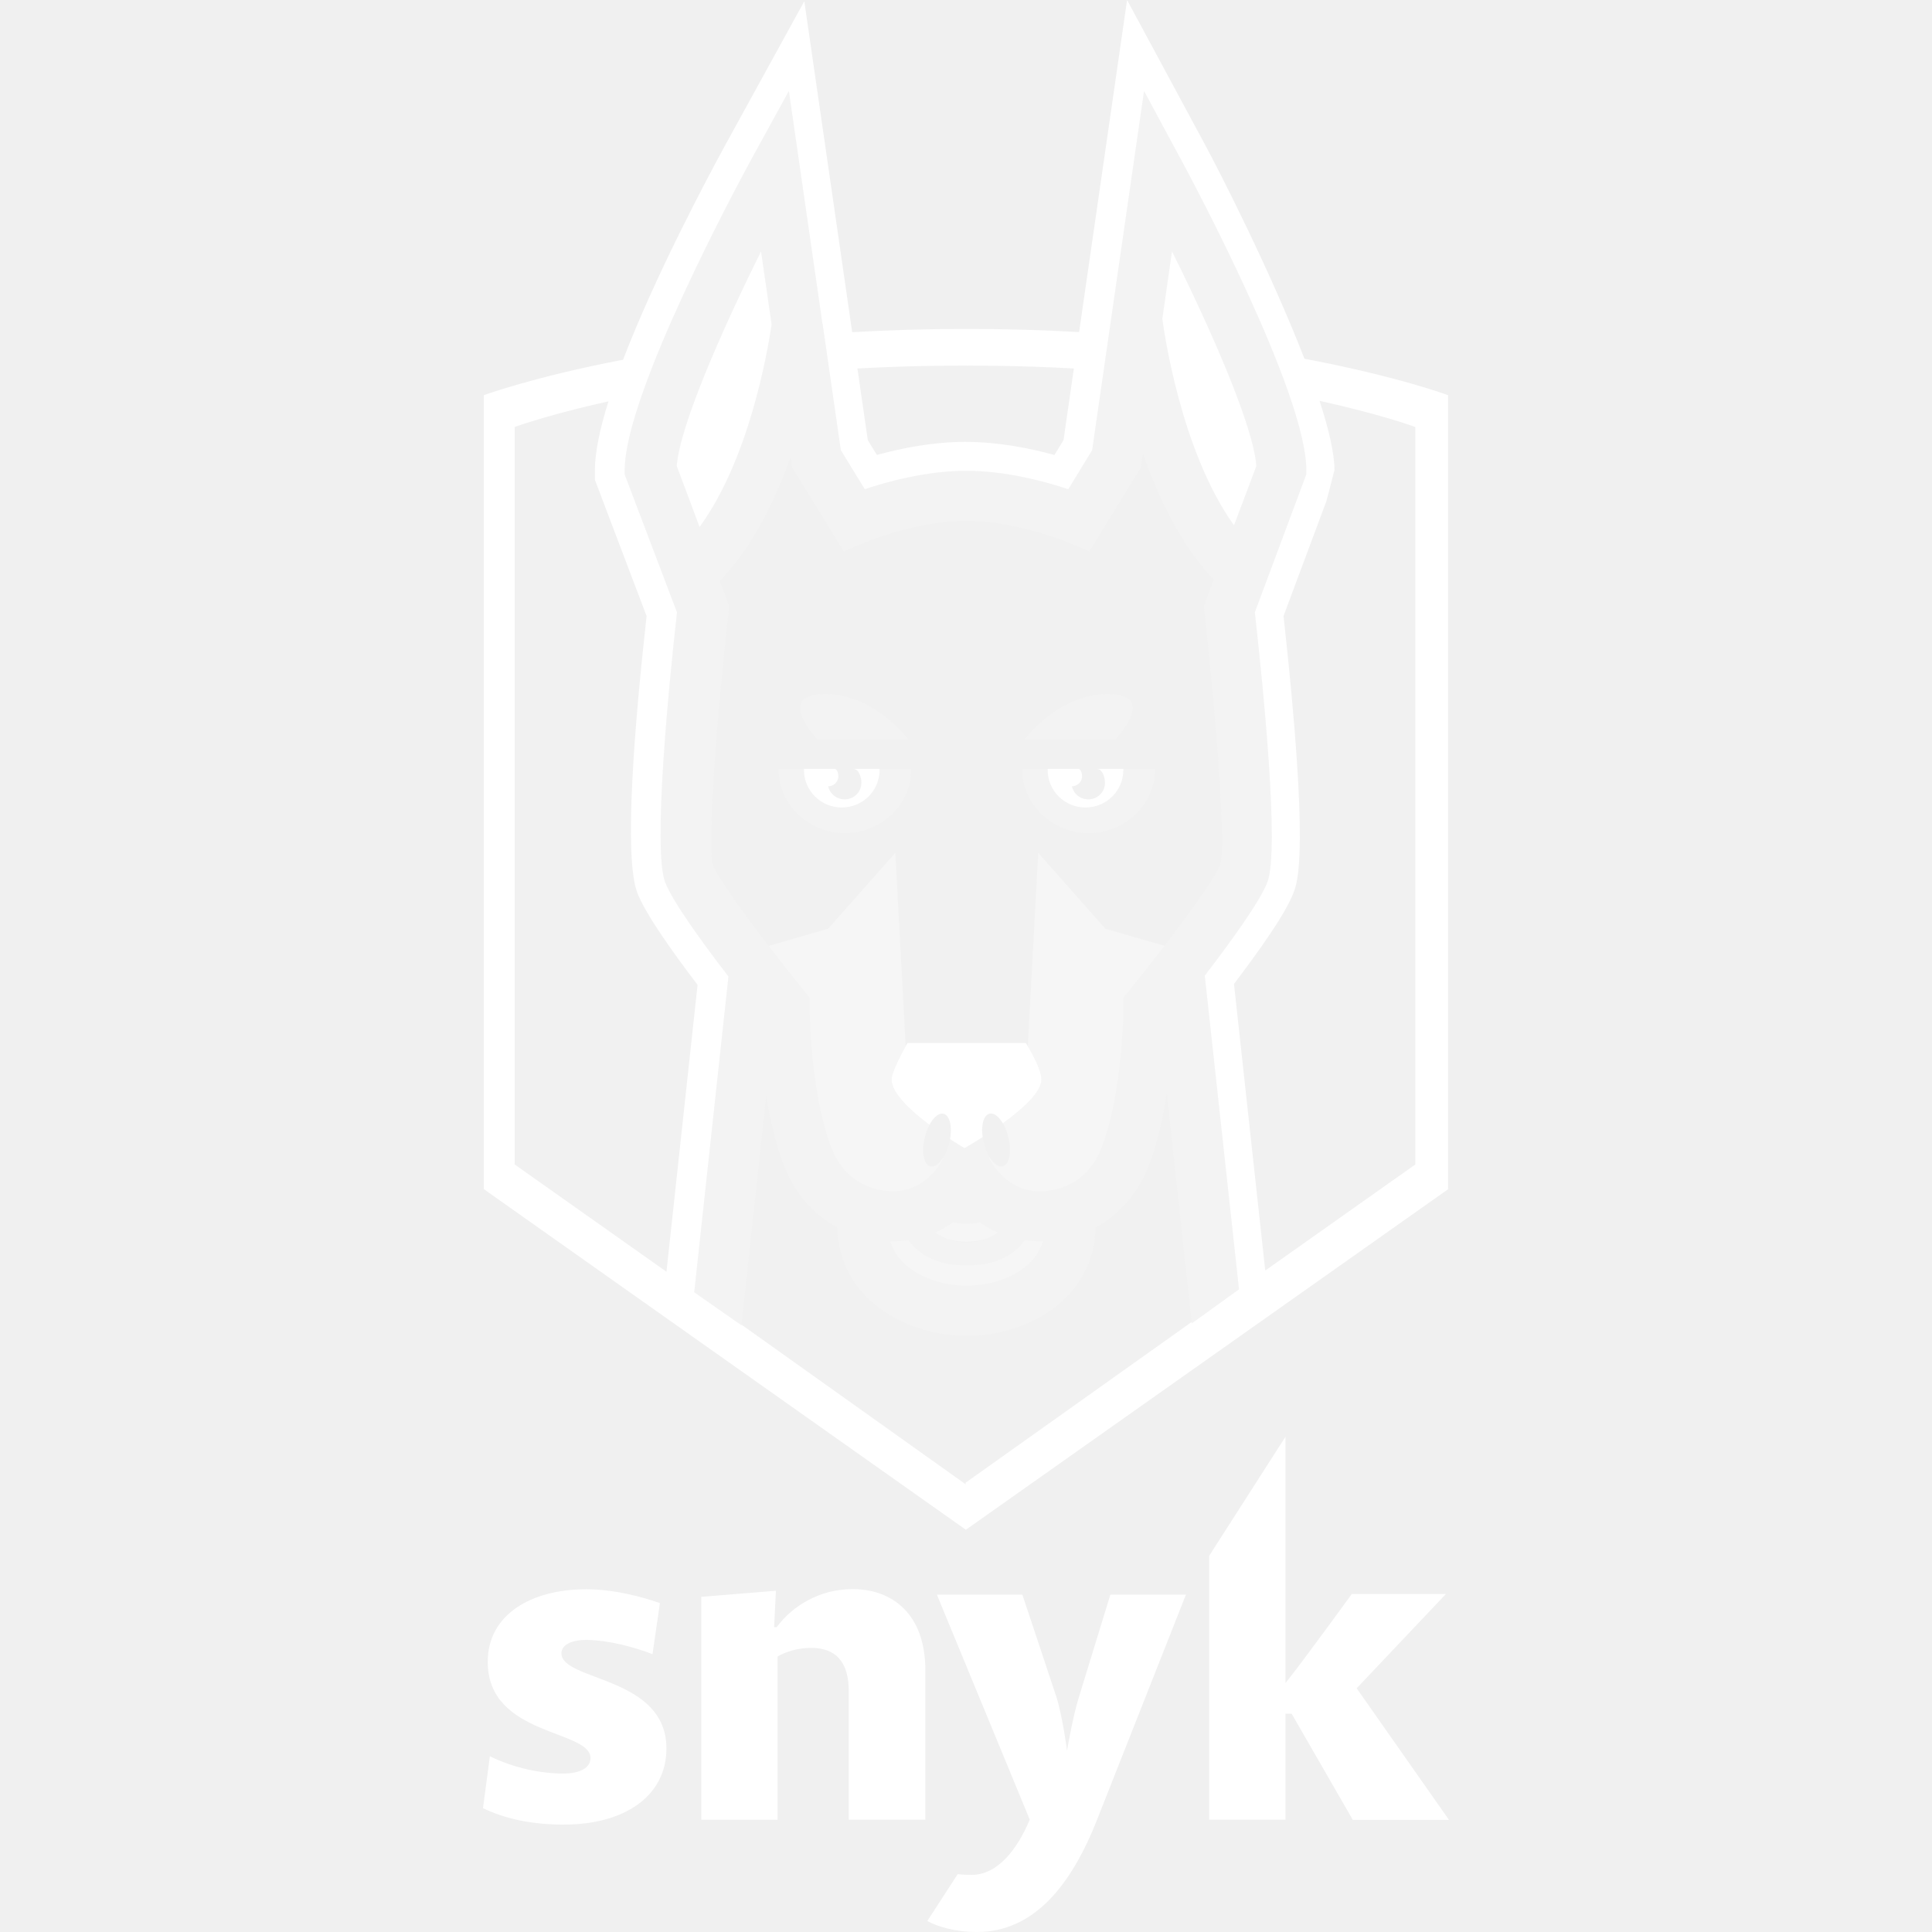
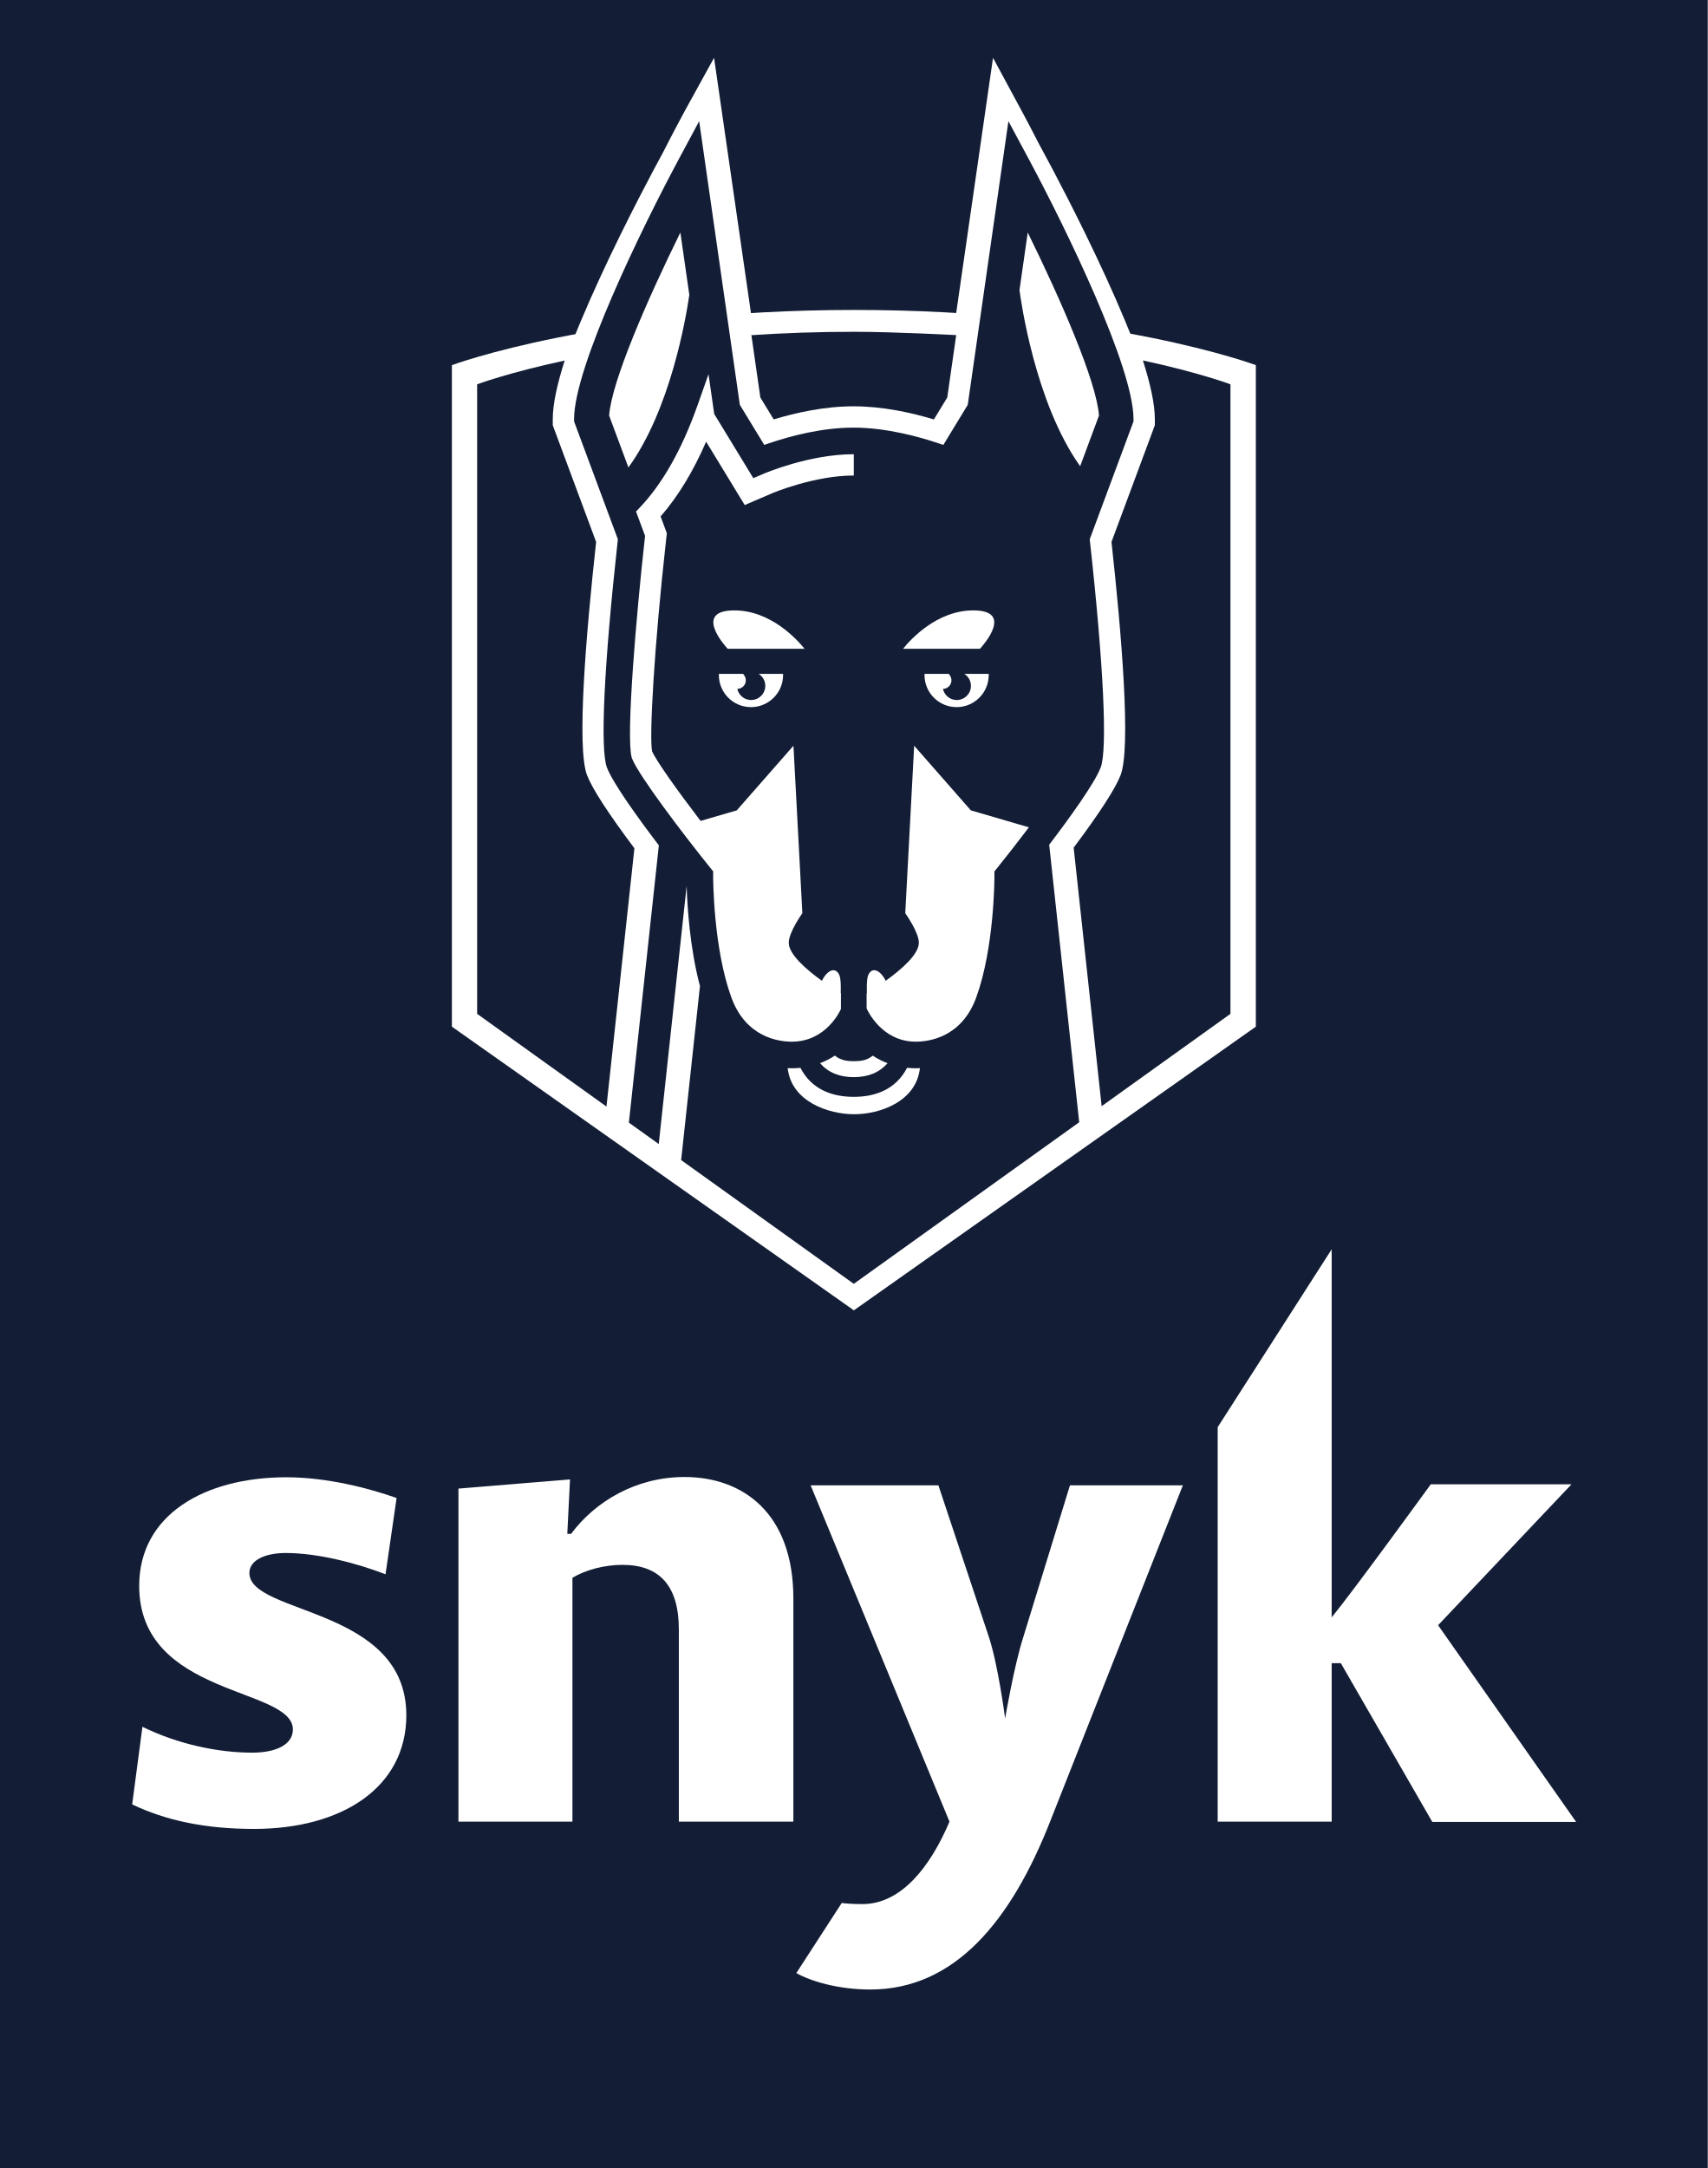
- <svg xmlns="http://www.w3.org/2000/svg" version="1.1" id="Layer_1" x="0px" y="0px" width="200px" height="200px" viewBox="0 0 200 200" enable-background="new 0 0 200 200" xml:space="preserve">
-   <g>
-     <path fill="#FFFFFF" d="M88.254,164.504c-3.367,0-6.192,1.698-7.856,3.94h-0.263l0.188-3.77l-7.728,0.632v23.071h7.896v-16.892   c0.898-0.543,2.209-0.898,3.464-0.898c2.56,0,3.908,1.441,3.908,4.481v13.308h7.931v-15.455   C95.794,167.003,92.294,164.504,88.254,164.504z" />
-     <path fill="#FFFFFF" d="M149.682,165.009h-9.745c0,0-5.294,7.295-6.865,9.218v-25.496l-7.895,12.321v27.324h7.895v-10.975h0.636   l6.324,10.975v0.02H150l-9.559-13.626L149.682,165.009z" />
-     <path fill="#FFFFFF" d="M58.119,171.146c0-0.896,1.125-1.382,2.507-1.382c2.244,0,4.939,0.711,6.922,1.474l0.766-5.282   c-1.887-0.671-4.808-1.437-7.631-1.437c-5.669,0-10.193,2.596-10.193,7.524c0,7.708,10.639,6.997,10.639,9.948   c0,1.026-1.121,1.607-2.823,1.607c-2.339,0-5.128-0.58-7.595-1.792L50,187.182c2.337,1.121,5.071,1.701,8.436,1.701l0.002-0.006   c6.099,0,10.55-2.874,10.55-7.876C68.989,173.479,58.119,174.057,58.119,171.146z" />
-     <path fill="#FFFFFF" d="M114.944,165.082l-3.233,10.527c-0.636,1.98-1.253,5.62-1.253,5.62s-0.486-3.77-1.161-5.75l-3.462-10.4   h-8.847l9.613,23.292c-1.309,3.099-3.328,5.714-6.02,5.714c-0.488,0-0.975-0.02-1.441-0.075l-3.144,4.852   c0.995,0.561,2.882,1.139,5.128,1.139c5.837,0,9.745-4.723,12.475-11.705l9.169-23.219h-7.822v0.005H114.944z" />
-     <polygon fill="#FFFFFF" points="87.863,188.376 87.863,188.374 87.859,188.374  " />
-   </g>
-   <g>
-     <path opacity="0.1" fill="#FFFFFF" d="M100.2,37.848c-0.183,0-0.36-0.004-0.544-0.004c-0.948,0-1.882,0.007-2.804,0.02   c-0.147,0.002-0.29,0.006-0.437,0.009c-0.786,0.013-1.567,0.028-2.335,0.05c-0.077,0.002-0.152,0.005-0.23,0.008   c-0.838,0.025-1.667,0.054-2.482,0.088c-0.01,0-0.019,0.001-0.029,0.001c-0.872,0.037-1.731,0.079-2.576,0.127   c-0.001,0-0.002,0-0.003,0l1.072,7.412l0.943,1.538c2.601-0.718,5.85-1.357,9.169-1.357c0.085,0,0.17,0.005,0.255,0.006   c3.252,0.031,6.414,0.654,8.954,1.355l0.94-1.539l1.066-7.378C107.73,37.981,104.076,37.858,100.2,37.848z" />
-     <polygon fill="#3C3C64" points="99.847,123.57 99.844,123.567 99.844,123.572  " />
-     <line fill="none" stroke="#C49A7E" stroke-width="0" stroke-linecap="round" stroke-linejoin="round" x1="115.49" y1="46.51" x2="115.496" y2="46.51" />
-     <g>
-       <polygon fill="#FFFFFF" points="53.28,120.545 68.994,131.651 68.994,131.651   " />
-       <path opacity="0.1" fill="#FFFFFF" d="M72.211,101.956c-5.152-6.785-5.954-8.819-6.226-9.51c-1.437-3.657-0.3-17.445,0.95-28.668    l-5.157-13.592l-0.195-0.514v-0.55v-0.457c0-1.882,0.539-4.353,1.404-7.112c-0.001,0-0.002,0-0.003,0.001    c-0.373,0.082-0.734,0.164-1.086,0.245c-0.029,0.007-0.059,0.013-0.088,0.02c-0.344,0.08-0.678,0.158-1.002,0.236    c-0.031,0.008-0.063,0.015-0.094,0.022c-0.325,0.078-0.64,0.156-0.945,0.232c-0.019,0.005-0.039,0.01-0.058,0.015    c-2.575,0.646-4.408,1.205-5.441,1.542c-0.007,0.002-0.015,0.005-0.022,0.007c-0.119,0.039-0.227,0.074-0.324,0.107    c-0.015,0.005-0.029,0.01-0.043,0.014c-0.088,0.029-0.168,0.057-0.236,0.08c-0.015,0.005-0.028,0.01-0.043,0.015    c-0.061,0.021-0.117,0.041-0.16,0.056c-0.016,0.006-0.029,0.01-0.042,0.015c-0.029,0.01-0.06,0.021-0.077,0.028    c-0.024,0.009-0.043,0.016-0.043,0.016v76.342l15.714,11.106L72.211,101.956z" />
-       <path opacity="0.1" fill="#FFFFFF" d="M136.598,41.497c0.016,0.05,0.031,0.098,0.047,0.147c0.916,2.829,1.498,5.3,1.498,7.021    l-0.836,3.215l-4.435,11.884c2.686,24.452,1.473,27.53,1.015,28.692c-0.459,1.168-1.6,3.406-6.145,9.407l3.193,29.275l0.042,0.387    l15.535-10.98V44.203C146.513,44.203,143.057,42.914,136.598,41.497z" />
-       <path fill="#FFFFFF" d="M149.905,123.105V40.911c0,0-5.218-1.952-14.871-3.774c-3.482-9-8.832-19.471-10.308-22.195l-3.74-6.941    L116.675,0l-1.299,8.995l-3.666,25.379c-3.652-0.203-7.535-0.322-11.648-0.322c-4.185,0-8.132,0.124-11.844,0.334L84.545,8.995    l-1.283-8.868l-4.316,7.852l-3.818,6.947c-2.097,3.842-7.314,13.681-10.628,22.313c-9.345,1.792-14.414,3.672-14.414,3.672v82.187    l49.9,35.261l49.925-35.254H149.905z M146.513,120.545l-15.535,10.98l-0.042-0.387l-3.193-29.275    c4.545-6.001,5.687-8.239,6.145-9.407c0.458-1.163,1.671-4.241-1.015-28.692l4.435-11.884l0.836-3.215    c0-1.721-0.582-4.192-1.498-7.021c-0.016-0.05-0.03-0.097-0.047-0.147c6.458,1.417,9.915,2.706,9.915,2.706V120.545z     M91.34,38.021c0.01,0,0.019-0.001,0.029-0.001c0.815-0.035,1.644-0.063,2.482-0.088c0.077-0.002,0.152-0.005,0.23-0.008    c0.767-0.022,1.548-0.037,2.335-0.05c0.147-0.002,0.289-0.007,0.437-0.009c0.922-0.013,1.856-0.02,2.804-0.02    c0.184,0,0.361,0.003,0.544,0.004v-0.004c0.019,0,0.038,0,0.063,0c0.95,0,1.887,0.007,2.81,0.02    c0.125,0.002,0.246,0.005,0.371,0.007c2.685,0.044,5.261,0.138,7.72,0.276l-0.005,0.036l-1.066,7.378l-0.94,1.539    c-2.54-0.701-5.702-1.324-8.954-1.355c-0.085-0.001-0.17-0.006-0.255-0.006c-3.318,0-6.567,0.64-9.169,1.357l-0.943-1.538    l-1.072-7.412l0,0c0.001,0,0.002,0,0.003,0C89.61,38.1,90.469,38.058,91.34,38.021z M53.28,120.545V44.203    c0,0,0.015-0.006,0.043-0.016c0.018-0.006,0.049-0.017,0.077-0.028c0.015-0.005,0.024-0.009,0.042-0.015    c0.043-0.015,0.1-0.035,0.16-0.056c0.015-0.005,0.027-0.009,0.043-0.015c0.069-0.024,0.148-0.051,0.236-0.08    c0.015-0.005,0.028-0.009,0.043-0.014c0.097-0.033,0.205-0.068,0.324-0.107c0.007-0.002,0.015-0.005,0.022-0.007    c1.034-0.337,2.866-0.896,5.441-1.542c0.019-0.005,0.039-0.01,0.058-0.015c0.304-0.076,0.62-0.154,0.945-0.232    c0.031-0.007,0.062-0.015,0.094-0.022c0.324-0.078,0.658-0.157,1.002-0.236c0.029-0.007,0.059-0.013,0.088-0.02    c0.352-0.081,0.714-0.163,1.086-0.245c0.001,0,0.002,0,0.003-0.001l0,0c-0.865,2.759-1.404,5.231-1.404,7.112v0.457v0.55    l0.195,0.514l5.157,13.592c-1.25,11.223-2.387,25.011-0.95,28.668c0.273,0.691,1.074,2.725,6.226,9.51l-3.218,29.695l0,0    L53.28,120.545z M99.844,153.567l-23.087-16.442l-0.007,0.062l-4.882-3.411l3.542-32.689c-2.628-3.417-5.732-7.673-6.546-9.738    c-1.296-3.298,0.344-20.196,1.22-27.957l-5.414-14.27v-0.457c0-7.917,11.829-29.828,13.175-32.294l3.818-6.947l3.474,24.083h0.025    c0,0.013,0,0.038,0,0.063L87.04,46.6l2.478,4.043c2.378-0.795,6.421-1.903,10.514-1.903c4.093,0,8.167,1.108,10.558,1.909    l2.472-4.049l5.37-37.176l3.743,6.947c1.339,2.472,13.055,24.383,13.055,32.294l-0.011-0.001v0.463l-5.32,14.257    c0.864,7.78,2.585,24.671,1.283,27.976c-0.801,2.04-3.855,6.233-6.465,9.638l3.542,32.47l-4.882,3.524l-0.015-0.141    l-23.406,16.641v0.155l-0.109-0.077l-0.003,0.002V153.567z" />
-       <path opacity="0.1" fill="#FFFFFF" d="M120.786,113.122c-0.369,2.403-0.92,4.957-1.765,7.26c-1.12,3.029-3.092,5.32-5.614,6.697    c-0.15,7.279-6.922,11.203-13.306,11.203c-0.048,0-0.097-0.005-0.145-0.005c-6.397-0.058-13.124-3.973-13.267-11.198    c-2.541-1.364-4.519-3.667-5.633-6.709c-0.814-2.209-1.364-4.65-1.74-6.966l-2.559,23.721l23.087,16.442l0.003,0.002l0.109,0.077    v-0.155l23.406-16.641L120.786,113.122z" />
-       <path opacity="0.4" fill="#FFFFFF" d="M106.09,128.375c-1.458,2.009-3.73,2.616-6.027,2.616s-4.563-0.613-6.021-2.616    c-0.501,0.062-1.014,0.125-1.577,0.125c-0.1,0-0.207-0.019-0.313-0.019c1.014,3.361,5.082,4.631,7.961,4.631l0.007-0.012    c2.822,0,6.847-1.264,7.848-4.619c-0.106,0-0.207,0.019-0.313,0.019C107.104,128.5,106.591,128.438,106.09,128.375z" />
-       <path opacity="0.4" fill="#FFFFFF" d="M100.056,128.544h0.006c0.731,0,1.392-0.099,1.99-0.29c0.453-0.168,0.876-0.385,1.253-0.668    c-0.701-0.3-1.327-0.67-1.89-1.064c-0.507,0.144-0.989,0.144-1.352,0.144c-0.376,0-0.876,0-1.377-0.15    c-0.557,0.4-1.183,0.763-1.89,1.076h0.013c0.376,0.279,0.798,0.494,1.25,0.661C98.659,128.444,99.323,128.544,100.056,128.544z" />
-       <path fill="#FFFFFF" d="M127.747,54.389l2.313-6.144c-0.3-4.105-4.606-13.944-8.737-22.23L120.322,33    C120.472,34.144,122.204,46.671,127.747,54.389z" />
-       <path opacity="0.4" fill="#FFFFFF" d="M107.477,88.288l-1.077,20.019c0.428,0.716,1.41,2.465,1.41,3.445    c0,1.307-1.999,3.086-3.994,4.537c0.011,0.018,0.022,0.031,0.033,0.05c0.676,1.202,0.908,2.917,0.501,3.855    c-0.394,0.904-1.258,0.703-1.94-0.444l0.012,0.182c0.05,0.119,1.609,3.392,5.22,3.392c1.421,0,4.913-0.457,6.478-4.725    c2.178-5.902,2.178-14.326,2.178-14.414v-0.914l0.588-0.713c1.109-1.365,2.397-2.995,3.662-4.646l-6.124-1.769L107.477,88.288z" />
-       <path fill="#FFFFFF" d="M79.879,33.589l-1.095-7.573c-4.117,8.283-8.428,18.117-8.73,22.225l2.365,6.314    C77.545,47.546,79.46,36.43,79.879,33.589z" />
-       <path opacity="0.4" fill="#FFFFFF" d="M95.757,120.188c-0.39-0.9-0.178-2.547,0.466-3.743c-1.937-1.453-3.928-3.285-3.928-4.693    c0-0.732,1.035-2.682,1.46-3.452l-1.072-20.013l-6.947,7.848l-6.17,1.789c1.264,1.647,2.551,3.277,3.659,4.64l0.576,0.713v0.914    c0,0.082,0.013,8.531,2.178,14.414c1.571,4.262,5.057,4.713,6.478,4.713c3.593,0,5.107-3.261,5.17-3.405l0.004-0.065    C96.964,120.909,96.145,121.084,95.757,120.188z" />
-       <path opacity="0.1" fill="#FFFFFF" d="M124.689,63.354l-0.063-0.613l1.026-2.735c-3.379-3.567-5.733-8.455-7.341-13.068    l-0.213,1.458l-5.332,8.674l-2.078-0.876c-0.056-0.018-5.441-2.262-10.583-2.282c-0.023,0-0.046-0.002-0.069-0.002    c-5.195,0-10.533,2.253-10.596,2.278l-2.084,0.889l-5.345-8.681l-0.156-1.127c-1.628,4.569-3.981,9.388-7.348,12.874l0.976,2.604    L75.42,63.36c-1.251,11.009-2.215,24.146-1.627,26.186c0.499,1.278,3.081,4.869,5.773,8.378l6.17-1.789l6.947-7.848l1.072,20.013    c0.109-0.198,0.18-0.322,0.18-0.322h6.17h6.097v0.006c0,0,0.079,0.124,0.198,0.323l1.077-20.019l6.947,7.855l6.124,1.769    c2.692-3.512,5.277-7.114,5.788-8.434l-0.001,0.006C126.905,87.5,125.928,74.369,124.689,63.354z M85.405,71.847    c4.506,0,7.742,3.599,8.599,4.663h-9.413C84.153,76.04,80.423,71.847,85.405,71.847z M94.323,79.701    c0,3.617-3.154,6.546-6.859,6.546c-3.699,0-6.853-2.929-6.853-6.546v-0.106h2.61h3.292h1.84h2.703h0.001h3.266V79.701z     M114.676,71.847c4.988,0,1.265,4.187,0.814,4.663h-9.407C106.94,75.446,110.17,71.847,114.676,71.847z M119.551,79.701    c0,3.617-3.154,6.546-6.859,6.546c-3.698,0-6.859-2.929-6.859-6.546v-0.106h2.616h3.286h1.84h2.703h0.007h0.006h3.26V79.701z" />
-       <path opacity="0.2" fill="#FFFFFF" d="M112.692,86.247c3.705,0,6.859-2.929,6.859-6.546v-0.106h-3.26v0.106    c0,2.153-1.746,3.893-3.924,3.893c-2.166,0-3.918-1.74-3.918-3.893v-0.106h-2.616v0.106    C105.833,83.318,108.994,86.247,112.692,86.247z" />
-       <path fill="#FFFFFF" d="M112.367,83.594c2.178,0,3.924-1.74,3.924-3.893v-0.106h-0.006h-0.007h-2.703l-0.006,0.007    c0.563,0,0.901,0.989,0.801,1.677c-0.138,0.951-1.014,1.59-1.953,1.452c-0.745-0.1-1.308-0.651-1.452-1.327    c0.513-0.019,0.958-0.369,1.039-0.895c0.044-0.338-0.088-0.851-0.313-0.901c0.019-0.013,0.031-0.013,0.044-0.013h-3.286v0.106    C108.449,81.854,110.201,83.594,112.367,83.594z" />
-       <path opacity="0.1" fill="#FFFFFF" d="M112.004,80.509c-0.081,0.526-0.526,0.876-1.039,0.895c0.144,0.676,0.707,1.227,1.452,1.327    c0.939,0.138,1.815-0.501,1.953-1.452c0.1-0.688-0.238-1.677-0.801-1.677l0.006-0.007h-1.84c-0.013,0-0.025,0-0.044,0.013    C111.916,79.658,112.048,80.171,112.004,80.509z" />
-       <path opacity="0.2" fill="#FFFFFF" d="M94.323,79.701v-0.106h-3.266v0.106c0,2.153-1.746,3.893-3.918,3.893    c-2.166,0-3.918-1.74-3.918-3.893v-0.106h-2.61v0.106c0,3.617,3.154,6.546,6.853,6.546C91.169,86.247,94.323,83.318,94.323,79.701    z" />
-       <path fill="#FFFFFF" d="M87.139,83.594c2.172,0,3.918-1.74,3.918-3.893v-0.106h-0.001h-2.703l0.006,0.007    c0.557,0,0.895,0.989,0.789,1.677c-0.132,0.951-1.02,1.59-1.959,1.452c-0.745-0.1-1.302-0.651-1.458-1.327    c0.519-0.019,0.964-0.369,1.045-0.895c0.044-0.338-0.088-0.851-0.313-0.901c0.019-0.013,0.031-0.013,0.05-0.013h-3.292v0.106    C83.221,81.854,84.973,83.594,87.139,83.594z" />
-       <path opacity="0.1" fill="#FFFFFF" d="M86.776,80.509c-0.081,0.526-0.526,0.876-1.045,0.895c0.156,0.676,0.713,1.227,1.458,1.327    c0.939,0.138,1.827-0.501,1.959-1.452c0.106-0.688-0.232-1.677-0.789-1.677l-0.006-0.007h-1.84c-0.019,0-0.031,0-0.05,0.013    C86.688,79.658,86.82,80.171,86.776,80.509z" />
-       <path opacity="0.2" fill="#FFFFFF" d="M114.676,71.847c-4.506,0-7.736,3.599-8.593,4.663h9.407    C115.941,76.034,119.664,71.847,114.676,71.847z" />
-       <path opacity="0.2" fill="#FFFFFF" d="M94.004,76.51c-0.857-1.064-4.093-4.663-8.599-4.663c-4.982,0-1.252,4.193-0.814,4.663    H94.004z" />
-       <path opacity="0.2" fill="#FFFFFF" d="M81.056,120.37c1.114,3.042,3.092,5.345,5.633,6.709c0.143,7.224,6.87,11.139,13.267,11.198    c0.048,0,0.097,0.005,0.145,0.005c6.384,0,13.156-3.924,13.306-11.203c2.522-1.377,4.494-3.668,5.614-6.697    c0.845-2.303,1.396-4.857,1.765-7.26l2.576,23.729l0.015,0.141l4.882-3.524l-3.542-32.47c2.61-3.405,5.664-7.598,6.465-9.638    c1.302-3.305-0.419-20.196-1.283-27.976l5.32-14.257v-0.463l0.011,0.001c0-7.911-11.716-29.822-13.055-32.294l-3.743-6.947    l-5.37,37.176l-2.472,4.049c-2.391-0.801-6.465-1.909-10.558-1.909c-4.093,0-8.136,1.108-10.514,1.903L87.04,46.6l-1.878-13.03    c0-0.025,0-0.05,0-0.063h-0.025L81.663,9.424l-3.818,6.947C76.499,18.837,64.67,40.748,64.67,48.665v0.457l5.414,14.27    c-0.876,7.761-2.516,24.659-1.22,27.957c0.814,2.065,3.918,6.321,6.546,9.738l-3.542,32.689l4.882,3.411l0.007-0.062l2.559-23.721    C79.692,115.72,80.242,118.161,81.056,120.37z M120.322,33l1.001-6.985c4.131,8.286,8.437,18.125,8.737,22.23l-2.313,6.144    C122.204,46.671,120.472,34.144,120.322,33z M110.688,56.194l2.078,0.876l5.332-8.674l0.213-1.458    c1.608,4.613,3.962,9.501,7.341,13.068l-1.026,2.735l0.063,0.613c1.239,11.015,2.216,24.146,1.646,26.13l0.001-0.006    c-0.511,1.32-3.096,4.922-5.788,8.434c-1.265,1.651-2.554,3.282-3.662,4.646l-0.588,0.713v0.914c0,0.088,0,8.512-2.178,14.414    c-1.565,4.268-5.057,4.725-6.478,4.725c-3.611,0-5.17-3.273-5.22-3.392l-0.012-0.182c-0.012-0.021-0.026-0.036-0.038-0.057    c-0.331-0.585-0.554-1.297-0.649-1.981c-1.086,0.694-1.88,1.143-1.88,1.143s-0.621-0.361-1.496-0.93    c-0.109,0.62-0.316,1.25-0.619,1.775c-0.031,0.055-0.065,0.097-0.097,0.148l-0.004,0.065c-0.063,0.144-1.577,3.405-5.17,3.405    c-1.421,0-4.907-0.451-6.478-4.713c-2.165-5.883-2.178-14.332-2.178-14.414v-0.914l-0.576-0.713    c-1.108-1.364-2.395-2.993-3.659-4.64c-2.692-3.509-5.274-7.1-5.773-8.378c-0.588-2.04,0.376-15.177,1.627-26.186l0.063-0.613    l-0.976-2.604c3.367-3.486,5.72-8.305,7.348-12.874l0.156,1.127l5.345,8.681l2.084-0.889c0.063-0.025,5.401-2.278,10.596-2.278    c0.023,0,0.046,0.002,0.069,0.002C105.247,53.932,110.632,56.176,110.688,56.194z M100.12,133.1l-0.007,0.012    c-2.879,0-6.947-1.27-7.961-4.631c0.106,0,0.213,0.019,0.313,0.019c0.563,0,1.076-0.063,1.577-0.125    c1.458,2.003,3.724,2.616,6.021,2.616s4.569-0.607,6.027-2.616c0.501,0.063,1.014,0.125,1.565,0.125    c0.106,0,0.207-0.019,0.313-0.019C106.967,131.836,102.942,133.1,100.12,133.1z M96.809,127.592h-0.013    c0.707-0.313,1.333-0.676,1.89-1.076c0.501,0.15,1.001,0.15,1.377,0.15c0.363,0,0.845,0,1.352-0.144    c0.563,0.394,1.189,0.764,1.89,1.064c-0.378,0.283-0.8,0.5-1.253,0.668c-0.598,0.222-1.255,0.352-1.989,0.352    c-0.74,0-1.402-0.13-2.004-0.353C97.607,128.086,97.185,127.872,96.809,127.592z M78.784,26.016l1.095,7.573    c-0.419,2.841-2.334,13.957-7.46,20.966l-2.365-6.314C70.356,44.133,74.667,34.299,78.784,26.016z" />
-       <path fill="#FFFFFF" d="M101.871,115.838c0.407-0.906,1.262-0.702,1.945,0.451c1.995-1.451,3.994-3.23,3.994-4.537    c0-0.98-0.982-2.729-1.41-3.445c-0.119-0.199-0.198-0.323-0.198-0.323v-0.006h-6.097h-6.17c0,0-0.071,0.124-0.18,0.322    c-0.425,0.77-1.46,2.72-1.46,3.452c0,1.408,1.991,3.241,3.928,4.693c0.019-0.034,0.034-0.072,0.053-0.106l-0.006,0.013    c0.682-1.208,1.565-1.427,1.959-0.501c0.231,0.518,0.256,1.288,0.118,2.074c0.875,0.569,1.496,0.93,1.496,0.93    s0.794-0.449,1.88-1.143C101.624,117,101.663,116.317,101.871,115.838z" />
-       <path opacity="0.1" fill="#FFFFFF" d="M104.35,120.194c0.407-0.938,0.175-2.653-0.501-3.855c-0.011-0.018-0.022-0.032-0.033-0.05    c-0.683-1.154-1.539-1.357-1.945-0.451c-0.208,0.479-0.247,1.162-0.148,1.874c0.095,0.684,0.318,1.395,0.649,1.981    c0.012,0.021,0.025,0.037,0.038,0.057C103.092,120.897,103.956,121.098,104.35,120.194z" />
-       <path opacity="0.1" fill="#FFFFFF" d="M98.229,115.851c-0.394-0.926-1.277-0.707-1.959,0.501l0.006-0.013    c-0.019,0.034-0.034,0.072-0.053,0.106c-0.644,1.196-0.856,2.843-0.466,3.743c0.388,0.896,1.207,0.721,1.874-0.34    c0.032-0.051,0.065-0.093,0.097-0.148c0.303-0.524,0.511-1.154,0.619-1.775C98.485,117.139,98.46,116.369,98.229,115.851z" />
+ <svg xmlns="http://www.w3.org/2000/svg" width="650px" height="825px" viewBox="0 0 650 825" version="1.1">
+   <defs />
+   <g id="Logo" stroke="none" stroke-width="1" fill="none" fill-rule="evenodd">
+     <g id="wordmark-symbol-_vertical-_NODECONF">
+       <rect id="Rectangle-2" fill="#131E36" x="0" y="0" width="650" height="825" />
+       <g id="wordmark" transform="translate(50, 475)" fill="#FFFFFF">
+         <path d="M46.673,220.966 C28.168,220.966 13.159,217.787 0.308,211.635 L4.215,182.104 C17.785,188.769 33.103,191.948 45.953,191.948 C55.308,191.948 61.477,188.769 61.477,183.13 C61.477,166.929 2.981,170.825 2.981,128.478 C2.981,101.408 27.86,87.156 59.009,87.156 C74.533,87.156 90.57,91.36 100.953,95.051 L96.738,124.069 C85.841,119.865 71.037,115.968 58.701,115.968 C51.093,115.968 44.925,118.634 44.925,123.556 C44.925,139.552 104.654,136.373 104.654,177.695 C104.654,205.175 80.187,220.966 46.673,220.966 L46.673,220.966 Z" id="Shape" />
+         <path d="M208.383,218.197 L208.383,145.089 C208.383,128.375 200.981,120.48 186.897,120.48 C180.009,120.48 172.813,122.428 167.879,125.402 L167.879,218.197 L124.495,218.197 L124.495,91.462 L166.953,87.976 L165.925,108.688 L167.364,108.688 C176.514,96.384 192.037,87.053 210.542,87.053 C232.748,87.053 251.972,100.793 251.972,133.297 L251.972,218.197 L208.383,218.197 L208.383,218.197 Z" id="Shape" />
+         <path d="M495.103,218.197 L460.355,157.906 L456.86,157.906 L456.86,218.197 L413.477,218.197 L413.477,68.084 L456.86,0.41 L456.86,140.475 C465.495,129.913 494.589,89.822 494.589,89.822 L548.15,89.822 L497.364,143.448 L549.897,218.3 L495.103,218.3 L495.103,218.197 Z" id="Shape" />
+         <path d="M357.243,90.232 L339.458,148.062 C335.963,158.931 332.57,178.926 332.57,178.926 C332.57,178.926 329.897,158.213 326.196,147.345 L307.178,90.232 L258.551,90.232 L311.393,218.197 C304.196,235.218 293.093,249.573 278.29,249.573 C275.617,249.573 272.944,249.471 270.374,249.163 L253.103,275.822 L253.103,275.822 C258.551,278.899 268.935,282.077 281.271,282.077 C313.346,282.077 334.832,256.136 349.841,217.787 L400.215,90.232 L357.243,90.232 L357.243,90.232 Z" id="Shape" />
+       </g>
+       <g id="Group-3" transform="translate(172, 22)">
+         <path d="M223.768,33.361 L225.786,37.094 C230.195,45.219 268.779,117.219 268.776,143.233 L268.776,144.758 L251.285,191.628 C254.129,217.177 259.785,272.689 255.515,283.535 C252.879,290.243 242.831,304.043 234.236,315.219 L229.724,315.228 L234.397,358.153 L220.31,368.34 L214.541,315.258 L209.389,315.268 C208.88,316.994 208.324,318.692 207.716,320.344 C204.489,329.112 198.786,335.757 191.493,339.693 C191.065,360.714 171.499,372.055 153.064,372.055 C134.476,372.055 114.746,360.723 114.311,339.709 C107.003,335.766 101.293,329.121 98.062,320.344 C97.481,318.764 96.947,317.141 96.456,315.493 L91.416,315.504 L85.626,368.905 L71.539,359.068 L76.259,315.534 L71.827,315.543 C63.165,304.317 52.924,290.312 50.262,283.529 C45.992,272.681 51.428,217.177 54.276,191.624 L36.467,144.76 L36.467,143.233 C36.467,117.219 75.36,45.219 79.775,37.094 L80.13,36.451 C84.379,28.112 87.685,21.989 88.741,20.042 L99.786,0 C99.786,0 109.874,69.653 109.867,69.715 L115.306,107.343 L120.392,149.023 C126.564,147.078 135.227,144.828 144.522,143.905 C147.054,137.696 149.804,133.55 152.828,133.55 C158.626,133.55 164.404,139.131 169.602,145.093 C175.336,146.133 180.559,147.525 184.737,148.811 L190.469,107.345 L205.964,0 L216.781,20.042 C217.701,21.74 220.316,26.613 223.768,33.361 Z" id="Shape-Copy-45" fill="#FFFFFF" />
+         <path d="M152.999,476.629 L0,368.678 L0,116.948 C0,116.948 56.573,95.945 153.207,95.945 C249.841,95.945 306,116.948 306,116.948 L306,368.678 L152.999,476.629 Z" id="Shape-Copy-44" fill="#FFFFFF" />
+         <g id="Group" transform="translate(9.313869, 24.11303)" fill="#131E36">
+           <path d="M253.696,91.048 C256.481,99.789 258.245,107.577 258.245,113.345 L258.245,115.706 L241.742,160.107 C245.582,195.156 249.231,238.52 245.18,248.918 C243.178,254.061 237.153,263.344 227.343,276.448 L237.99,374.831 L287.025,339.69 L287.025,100.133 C287.025,100.133 275.38,95.722 253.696,91.048 L253.696,91.048 Z" id="Shape" />
+           <path d="M113.169,113.487 C121.388,110.985 132.374,108.502 143.589,108.502 C154.826,108.502 165.883,110.999 174.144,113.501 L179.239,105.138 L182.638,81.402 C182.638,81.402 158.889,80.142 143.855,80.142 C129.874,80.142 116.812,80.622 104.685,81.429 L108.088,105.138 L113.169,113.487 L113.169,113.487 Z" id="Shape" />
+           <path d="M42.141,248.916 C38.088,238.522 41.742,195.158 45.583,160.109 L29.08,115.708 L29.08,113.347 C29.08,107.589 30.834,99.811 33.615,91.084 C11.931,95.748 0.293,100.135 0.293,100.135 L0.293,339.696 L49.525,374.976 L60.154,276.694 C50.241,263.461 44.154,254.095 42.141,248.916 L42.141,248.916 Z" id="Shape" />
+           <path d="M237.615,245.987 C240.265,239.173 238.743,206.96 233.535,159.806 L233.459,159.088 L250.123,114.253 L250.123,113.345 C250.123,93.782 224.791,41.436 209.815,13.595 L202.51,0.004 L187.034,107.929 L177.743,123.193 L175.432,122.42 C168.961,120.252 156.225,116.61 143.587,116.61 C131.603,116.61 119.735,119.759 111.883,122.406 L109.58,123.189 L100.283,107.931 L84.805,0.006 L77.501,13.597 C62.528,41.438 37.192,93.78 37.192,113.347 L37.192,114.255 L53.863,159.09 L53.784,159.808 C48.576,206.962 47.05,239.167 49.704,245.981 C52.084,252.095 61.539,265.174 69.457,275.572 L58.049,381.09 L69.419,389.229 L80.038,290.999 C80.266,298.62 81.223,314.531 85.104,329.119 L77.941,395.339 L143.654,442.434 L222.541,385.904 L229.456,380.947 L218.032,275.339 C225.922,264.976 235.251,252.051 237.615,245.987 L237.615,245.987 Z M209.863,42.365 C222.646,68.329 236.059,99.154 236.979,112.023 L229.815,131.299 C212.594,107.132 207.185,67.854 206.728,64.264 L209.863,42.365 L209.863,42.365 Z M189.144,186.165 C204.619,186.165 193.043,199.28 191.687,200.761 L162.417,200.761 C165.082,197.436 175.154,186.165 189.144,186.165 L189.144,186.165 Z M180.799,213.215 C180.573,214.841 179.184,216.014 177.588,216.036 C178.06,218.172 179.802,219.889 182.097,220.213 C185.054,220.631 187.789,218.567 188.197,215.612 C188.502,213.444 187.464,211.407 185.718,210.313 L195.009,210.313 L195.009,210.772 C195.009,217.507 189.541,222.971 182.793,222.971 C176.044,222.971 170.576,217.509 170.576,210.772 L170.576,210.313 L180,210.313 C179.949,210.347 179.907,210.396 179.851,210.43 C180.557,211.138 180.947,212.143 180.799,213.215 L180.799,213.215 Z M150.87,355.605 C152.662,356.782 154.545,357.731 156.511,358.477 C153.417,361.998 149.162,363.776 143.658,363.776 C138.155,363.776 133.902,361.994 130.808,358.467 C132.776,357.721 134.665,356.768 136.456,355.585 C138.969,357.66 141.778,357.698 143.66,357.698 C145.551,357.698 148.357,357.684 150.87,355.605 L150.87,355.605 Z M102.528,213.215 C102.303,214.841 100.915,216.014 99.322,216.036 C99.795,218.172 101.532,219.889 103.829,220.213 C106.784,220.631 109.513,218.567 109.931,215.612 C110.228,213.444 109.194,211.407 107.453,210.313 L116.744,210.313 L116.744,210.772 C116.744,217.507 111.271,222.971 104.522,222.971 C97.78,222.971 92.302,217.509 92.302,210.772 L92.302,210.313 L101.73,210.313 C101.678,210.347 101.631,210.396 101.581,210.43 C102.293,211.138 102.683,212.143 102.528,213.215 L102.528,213.215 Z M95.637,200.761 C94.274,199.278 82.702,186.165 98.18,186.165 C112.17,186.165 122.232,197.436 124.906,200.761 L95.637,200.761 L95.637,200.761 Z M50.532,112.023 C51.455,99.154 64.863,68.331 77.648,42.365 L81.055,66.111 C79.761,74.991 73.815,109.808 57.877,131.766 L50.532,112.023 L50.532,112.023 Z M97.068,333.481 C90.207,314.687 90.128,288.39 90.128,287.278 L90.134,285.48 L89.01,284.08 C78.855,271.493 61.795,249.063 59.228,242.472 L59.139,242.209 C56.856,234.287 60.965,186.976 64.086,159.015 L64.217,157.811 L60.772,148.545 L62.08,147.169 C70.84,138.007 78.294,124.813 84.236,107.974 L88.362,96.282 L90.534,111.42 L105.414,135.843 L109.467,134.11 C109.63,134.041 126.686,126.736 143.591,126.736 L143.66,126.736 L143.66,134.838 L143.587,134.838 C128.612,134.838 112.824,141.48 112.664,141.551 L102.142,146.073 L87.456,121.967 C82.48,133.4 76.675,142.924 70.121,150.405 L72.497,156.802 L72.152,159.915 C67.711,199.662 65.739,234.479 66.89,239.782 C68.488,243.461 76.53,254.749 85.348,266.275 L99.114,262.26 L120.692,237.665 L124.081,301.403 C123.875,301.68 118.903,308.653 118.903,312.636 C118.903,316.968 125.271,322.609 131.545,327.131 C131.634,326.955 131.684,326.751 131.781,326.585 C134.005,322.657 136.863,321.943 138.173,324.963 C138.908,326.668 138.68,331.764 138.68,331.764 L138.769,331.815 L138.759,337.856 C138.537,338.36 133.206,350.28 120.082,350.28 C115.004,350.276 102.608,348.642 97.068,333.481 L97.068,333.481 Z M143.833,377.895 C134.11,377.895 119.912,373.162 118.491,360.342 C119.022,360.37 119.539,360.407 120.08,360.407 C121.184,360.407 122.268,360.342 123.338,360.231 C127.675,368.612 135.61,371.275 143.658,371.275 C151.699,371.275 159.607,368.583 163.937,360.225 C165.017,360.338 166.123,360.405 167.245,360.405 C167.784,360.405 168.303,360.368 168.828,360.34 C167.429,373.162 153.423,377.895 143.833,377.895 L143.833,377.895 Z M198.315,284.08 L197.187,285.48 L197.191,287.278 C197.191,288.39 197.112,314.691 190.248,333.481 C184.711,348.642 172.312,350.278 167.245,350.278 C154.148,350.278 148.774,338.131 148.54,337.623 L148.54,331.827 L148.643,331.762 C148.643,331.762 148.411,326.666 149.144,324.961 C150.456,321.941 153.32,322.655 155.54,326.583 C155.633,326.749 155.688,326.955 155.772,327.129 C162.056,322.607 168.42,316.966 168.42,312.634 C168.42,308.655 163.459,301.698 163.245,301.405 L166.634,237.663 L188.207,262.258 L210.309,268.71 C206.066,274.31 201.787,279.775 198.315,284.08 L198.315,284.08 Z" id="Shape" />
+         </g>
+       </g>
    </g>
  </g>
</svg>
